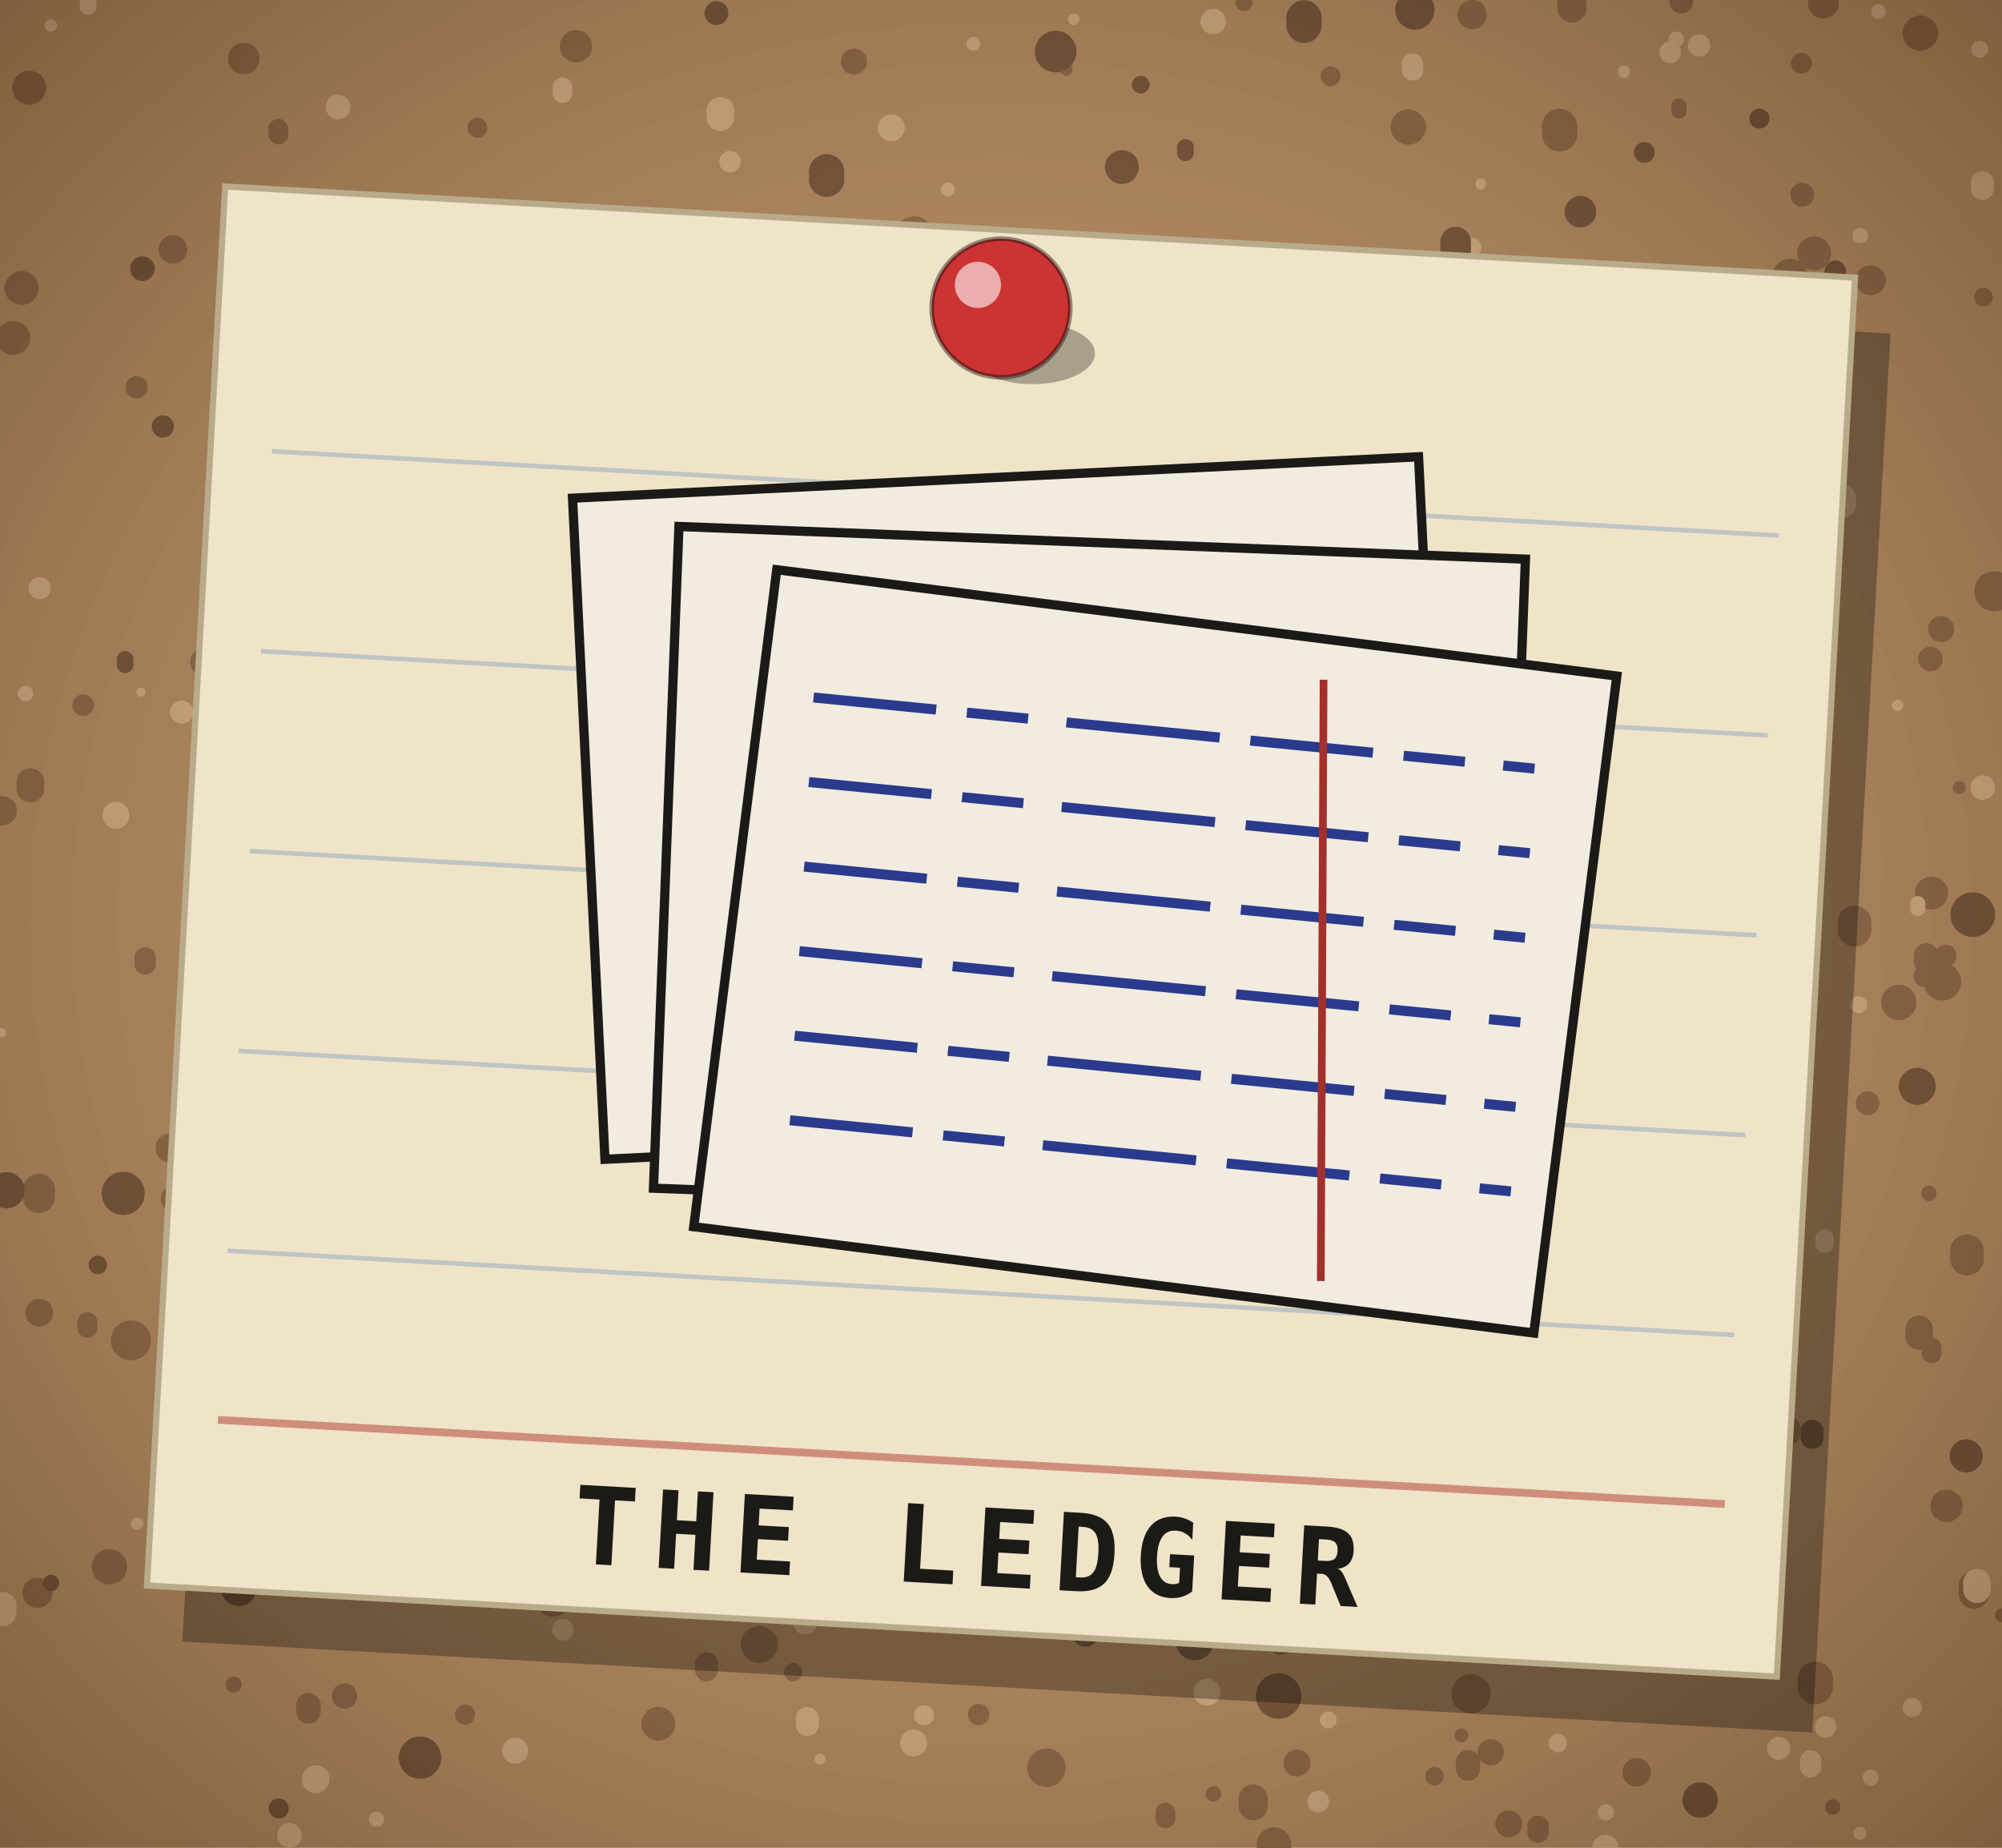
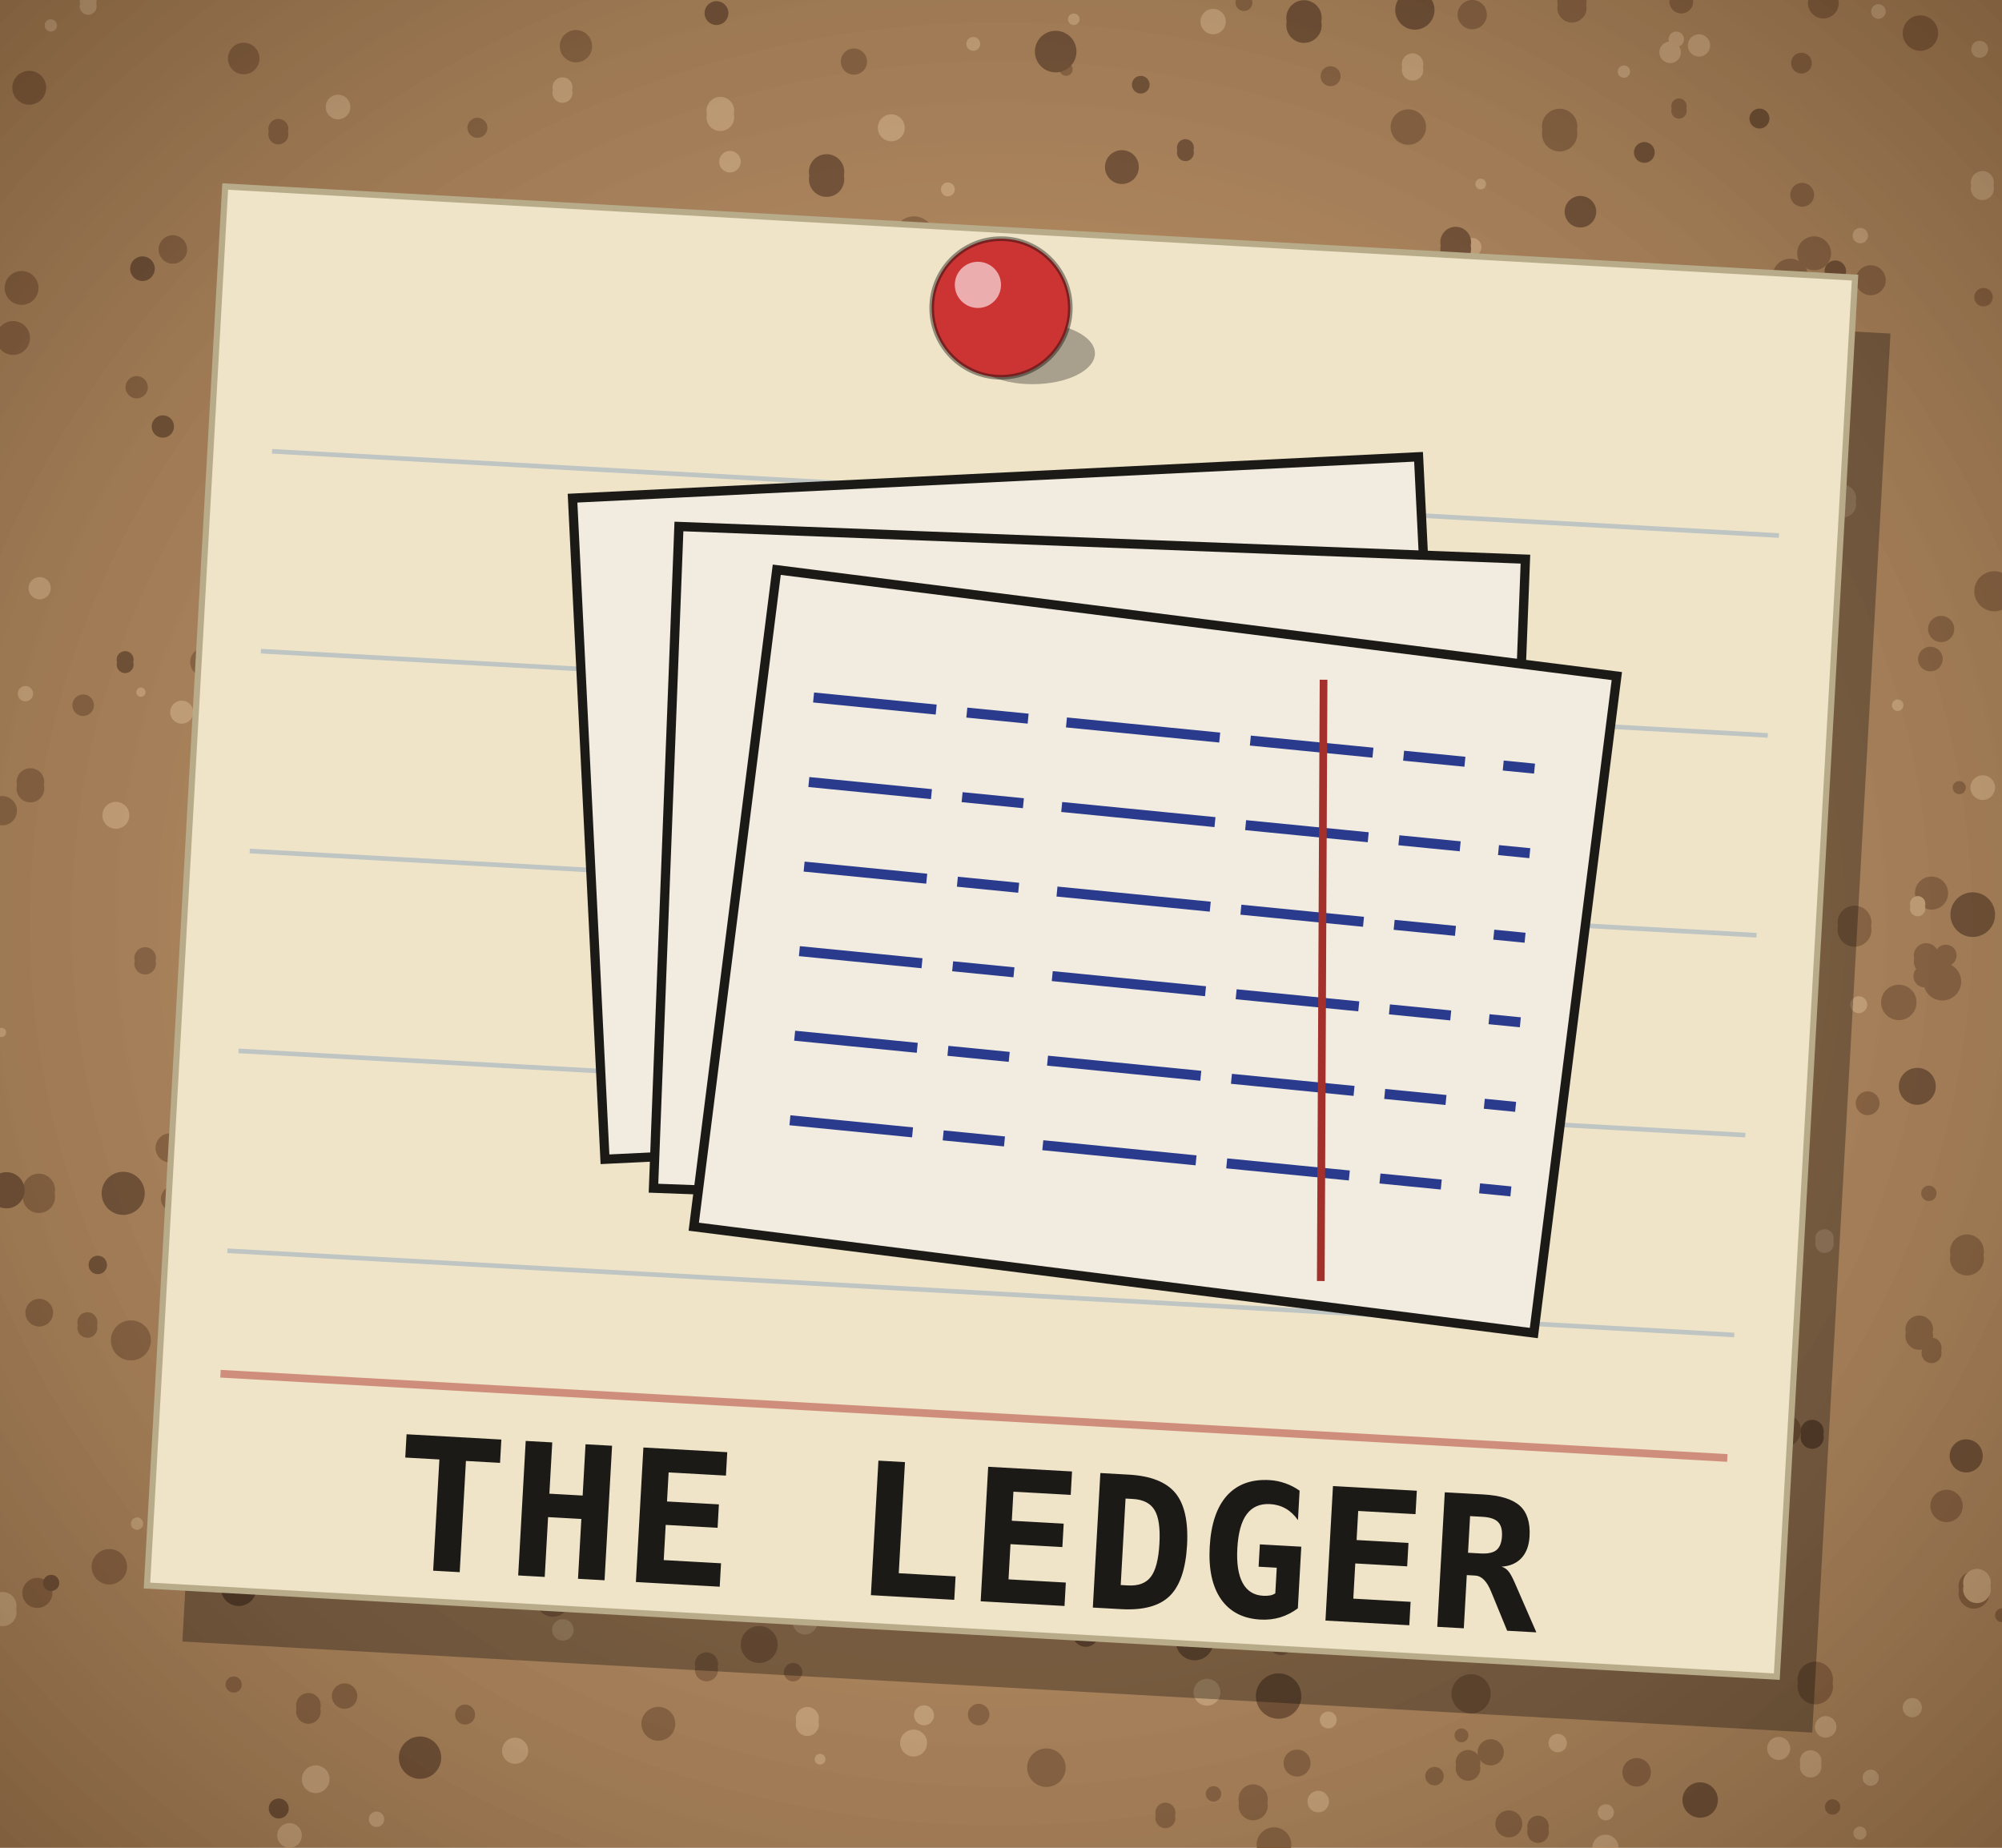
<svg xmlns="http://www.w3.org/2000/svg" viewBox="0 0 260 240" width="260" height="240" role="img" aria-labelledby="pin-ledger-t pin-ledger-d">
  <defs>
    <radialGradient id="pin-ledger-rg1" cx="0.5" cy="0.5" r="0.8">
      <stop offset="0%" stop-color="#fff" stop-opacity="0.1" />
      <stop offset="100%" stop-color="#000" stop-opacity="0.4" />
    </radialGradient>
  </defs>
  <rect x="0" y="0" width="260" height="240" fill="#b5824e" />
  <path d="M88.1,145.2a2.5,2.5 0 1,0 5.1,0a2.5,2.5 0 1,0 -5.1,0M36.1,156.6a1.2,1.2 0 1,0 2.4,0a1.2,1.2 0 1,0 -2.4,0M188.9,225.4a0.9,0.9 0 1,0 1.8,0a0.9,0.9 0 1,0 -1.8,0M97.7,107.1a1.6,1.6 0 1,0 3.2,0a1.6,1.6 0 1,0 -3.2,0M106.2,202.6a1.9,1.9 0 1,0 3.9,0a1.9,1.9 0 1,0 -3.9,0M27.4,197.2a1.5,1.5 0 1,0 2.9,0a1.5,1.5 0 1,0 -2.9,0M94.4,120.3a2.3,2.3 0 1,0 4.6,0a2.3,2.3 0 1,0 -4.6,0M52.3,148.9a1.3,1.3 0 1,0 2.7,0a1.3,1.3 0 1,0 -2.7,0M2.2,102a1.8,1.8 0 1,0 3.5,0a1.8,1.8 0 1,0 -3.5,0M171.5,9.9a1.3,1.3 0 1,0 2.6,0a1.3,1.3 0 1,0 -2.6,0M38.5,221.9a1.6,1.6 0 1,0 3.1,0a1.6,1.6 0 1,0 -3.1,0M248.5,126.8a1.4,1.4 0 1,0 2.9,0a1.4,1.4 0 1,0 -2.9,0M137.6,9a0.8,0.8 0 1,0 1.7,0a0.8,0.8 0 1,0 -1.7,0M88.7,176a1,1 0 1,0 2.1,0a1,1 0 1,0 -2.1,0M149.1,192.4a1.3,1.3 0 1,0 2.7,0a1.3,1.3 0 1,0 -2.7,0M144.5,114.8a2.5,2.5 0 1,0 5,0a2.5,2.5 0 1,0 -5,0M123.4,199.7a1.3,1.3 0 1,0 2.7,0a1.3,1.3 0 1,0 -2.7,0M147.6,50.4a2.3,2.3 0 1,0 4.6,0a2.3,2.3 0 1,0 -4.6,0M112.5,142.5a1.7,1.7 0 1,0 3.4,0a1.7,1.7 0 1,0 -3.4,0M59.1,222.7a1.3,1.3 0 1,0 2.6,0a1.3,1.3 0 1,0 -2.6,0M51.2,117.8a2.4,2.4 0 1,0 4.9,0a2.4,2.4 0 1,0 -4.9,0M198.5,162.5a1.6,1.6 0 1,0 3.2,0a1.6,1.6 0 1,0 -3.2,0M196.6,153.4a2.5,2.5 0 1,0 4.9,0a2.5,2.5 0 1,0 -4.9,0M90.9,58.6a1.3,1.3 0 1,0 2.6,0a1.3,1.3 0 1,0 -2.6,0M189.3,1.9a1.9,1.9 0 1,0 3.8,0a1.9,1.9 0 1,0 -3.8,0M189.1,229.3a1.6,1.6 0 1,0 3.1,0a1.6,1.6 0 1,0 -3.1,0M194.9,70.4a2.3,2.3 0 1,0 4.6,0a2.3,2.3 0 1,0 -4.6,0M241,36.4a1.9,1.9 0 1,0 3.9,0a1.9,1.9 0 1,0 -3.9,0M214.1,205a2.4,2.4 0 1,0 4.8,0a2.4,2.4 0 1,0 -4.8,0M24.6,117.5a0.8,0.8 0 1,0 1.7,0a0.8,0.8 0 1,0 -1.7,0M185.4,38.5a1.8,1.8 0 1,0 3.6,0a1.8,1.8 0 1,0 -3.6,0M202.3,0.6a1.9,1.9 0 1,0 3.7,0a1.9,1.9 0 1,0 -3.7,0M109.2,8a1.7,1.7 0 1,0 3.4,0a1.7,1.7 0 1,0 -3.4,0M138.8,69.6a2.4,2.4 0 1,0 4.9,0a2.4,2.4 0 1,0 -4.9,0M14.4,174.1a2.6,2.6 0 1,0 5.2,0a2.6,2.6 0 1,0 -5.2,0M198.2,51.1a2.2,2.2 0 1,0 4.4,0a2.2,2.2 0 1,0 -4.4,0M224.5,104a2.2,2.2 0 1,0 4.3,0a2.2,2.2 0 1,0 -4.3,0M9.4,91.6a1.4,1.4 0 1,0 2.8,0a1.4,1.4 0 1,0 -2.8,0M145.3,146.6a2.5,2.5 0 1,0 5,0a2.5,2.5 0 1,0 -5,0M53.8,111.8a2.3,2.3 0 1,0 4.7,0a2.3,2.3 0 1,0 -4.7,0M69.6,207.8a2.2,2.2 0 1,0 4.4,0a2.2,2.2 0 1,0 -4.4,0M249.5,155a1,1 0 1,0 2,0a1,1 0 1,0 -2,0M224.3,48.5a1.9,1.9 0 1,0 3.8,0a1.9,1.9 0 1,0 -3.8,0M248.7,116a2.1,2.1 0 1,0 4.3,0a2.1,2.1 0 1,0 -4.3,0M141.2,92.9a1.5,1.5 0 1,0 3,0a1.5,1.5 0 1,0 -3,0M249.8,127.5a2.4,2.4 0 1,0 4.9,0a2.4,2.4 0 1,0 -4.9,0M244.3,130.2a2.3,2.3 0 1,0 4.6,0a2.3,2.3 0 1,0 -4.6,0M248.6,124.5a1.6,1.6 0 1,0 3.1,0a1.6,1.6 0 1,0 -3.1,0M24.7,86a1.9,1.9 0 1,0 3.8,0a1.9,1.9 0 1,0 -3.8,0M41.8,203.9a0.9,0.9 0 1,0 1.8,0a0.9,0.9 0 1,0 -1.8,0M164.9,213.1a1.5,1.5 0 1,0 2.9,0a1.5,1.5 0 1,0 -2.9,0M241,143.3a1.5,1.5 0 1,0 3.1,0a1.5,1.5 0 1,0 -3.1,0M253.3,163a2.2,2.2 0 1,0 4.3,0a2.2,2.2 0 1,0 -4.3,0M121,74.9a1.2,1.2 0 1,0 2.5,0a1.2,1.2 0 1,0 -2.5,0M56.3,172.7a0.9,0.9 0 1,0 1.8,0a0.9,0.9 0 1,0 -1.8,0M225.4,98.1a2.3,2.3 0 1,0 4.5,0a2.3,2.3 0 1,0 -4.5,0M160.5,0a1.1,1.1 0 1,0 2.1,0a1.1,1.1 0 1,0 -2.1,0M170.9,102.4a1.2,1.2 0 1,0 2.5,0a1.2,1.2 0 1,0 -2.5,0M200.7,175a1.1,1.1 0 1,0 2.2,0a1.1,1.1 0 1,0 -2.2,0M247.1,4.3a2.3,2.3 0 1,0 4.6,0a2.3,2.3 0 1,0 -4.6,0M67.1,171.8a1.1,1.1 0 1,0 2.1,0a1.1,1.1 0 1,0 -2.1,0M229.7,185.8a2.1,2.1 0 1,0 4.2,0a2.1,2.1 0 1,0 -4.2,0M74.6,195.5a1.1,1.1 0 1,0 2.2,0a1.1,1.1 0 1,0 -2.2,0M123.2,44.9a1.5,1.5 0 1,0 3,0a1.5,1.5 0 1,0 -3,0M210.7,230.2a1.8,1.8 0 1,0 3.7,0a1.8,1.8 0 1,0 -3.7,0M70.5,157.2a1.8,1.8 0 1,0 3.6,0a1.8,1.8 0 1,0 -3.6,0M232.5,25.3a1.5,1.5 0 1,0 3.1,0a1.5,1.5 0 1,0 -3.1,0M198.4,237.6a1.4,1.4 0 1,0 2.7,0a1.4,1.4 0 1,0 -2.7,0M156.6,233a1,1 0 1,0 2,0a1,1 0 1,0 -2,0M31.3,34.2a1.8,1.8 0 1,0 3.6,0a1.8,1.8 0 1,0 -3.6,0M200.3,16.9a2.3,2.3 0 1,0 4.5,0a2.3,2.3 0 1,0 -4.5,0M106.2,56.9a2.1,2.1 0 1,0 4.2,0a2.1,2.1 0 1,0 -4.2,0M69,48.9a1.4,1.4 0 1,0 2.9,0a1.4,1.4 0 1,0 -2.9,0M36.4,169.3a2.2,2.2 0 1,0 4.4,0a2.2,2.2 0 1,0 -4.4,0M37.8,76.7a1,1 0 1,0 1.9,0a1,1 0 1,0 -1.9,0M206,160.3a1.4,1.4 0 1,0 2.7,0a1.4,1.4 0 1,0 -2.7,0M45.3,121.5a1.3,1.3 0 1,0 2.7,0a1.3,1.3 0 1,0 -2.7,0M138.5,154.1a1.8,1.8 0 1,0 3.6,0a1.8,1.8 0 1,0 -3.6,0M234.8,0.4a2,2 0 1,0 4,0a2,2 0 1,0 -4,0M235.9,67.3a0.9,0.9 0 1,0 1.7,0a0.9,0.9 0 1,0 -1.7,0M101.8,217.2a1.2,1.2 0 1,0 2.4,0a1.2,1.2 0 1,0 -2.4,0M160.9,234.1a1.9,1.9 0 1,0 3.7,0a1.9,1.9 0 1,0 -3.7,0M217.1,14.1a1,1 0 1,0 1.9,0a1,1 0 1,0 -1.9,0M250.7,195.6a2.1,2.1 0 1,0 4.2,0a2.1,2.1 0 1,0 -4.2,0M66.9,52.8a2.5,2.5 0 1,0 5,0a2.5,2.5 0 1,0 -5,0M49,72.7a2,2 0 1,0 4,0a2,2 0 1,0 -4,0M185.1,106.9a1.9,1.9 0 1,0 3.7,0a1.9,1.9 0 1,0 -3.7,0M1.6,11.4a2.2,2.2 0 1,0 4.4,0a2.2,2.2 0 1,0 -4.4,0M10.1,172.1a1.3,1.3 0 1,0 2.5,0a1.3,1.3 0 1,0 -2.5,0M93.1,135.4a1.6,1.6 0 1,0 3.2,0a1.6,1.6 0 1,0 -3.2,0M249.6,175.4a1.3,1.3 0 1,0 2.5,0a1.3,1.3 0 1,0 -2.5,0M215.7,76.2a2.5,2.5 0 1,0 5,0a2.5,2.5 0 1,0 -5,0M95.7,79.1a1.8,1.8 0 1,0 3.7,0a1.8,1.8 0 1,0 -3.7,0M183.1,91.4a1.9,1.9 0 1,0 3.7,0a1.9,1.9 0 1,0 -3.7,0M39.2,26.9a1.3,1.3 0 1,0 2.6,0a1.3,1.3 0 1,0 -2.6,0M151.8,153.7a2.4,2.4 0 1,0 4.9,0a2.4,2.4 0 1,0 -4.9,0M226.3,163.5a1.5,1.5 0 1,0 3.1,0a1.5,1.5 0 1,0 -3.1,0M172.4,185.6a1.5,1.5 0 1,0 3,0a1.5,1.5 0 1,0 -3,0M83.3,223.9a2.2,2.2 0 1,0 4.4,0a2.2,2.2 0 1,0 -4.4,0M2.9,206.9a1.9,1.9 0 1,0 3.9,0a1.9,1.9 0 1,0 -3.9,0M133.4,229.6a2.5,2.5 0 1,0 5,0a2.5,2.5 0 1,0 -5,0M36.5,187.6a1.8,1.8 0 1,0 3.6,0a1.8,1.8 0 1,0 -3.6,0M126.8,40.5a2,2 0 1,0 4,0a2,2 0 1,0 -4,0M191.9,227.6a1.7,1.7 0 1,0 3.4,0a1.7,1.7 0 1,0 -3.4,0M247.5,173.1a1.8,1.8 0 1,0 3.5,0a1.8,1.8 0 1,0 -3.5,0M114.9,203.7a1.2,1.2 0 1,0 2.4,0a1.2,1.2 0 1,0 -2.4,0M116.1,30.7a2.6,2.6 0 1,0 5.2,0a2.6,2.6 0 1,0 -5.2,0M82.9,59a1.4,1.4 0 1,0 2.7,0a1.4,1.4 0 1,0 -2.7,0M254.4,206.5a2,2 0 1,0 3.9,0a2,2 0 1,0 -3.9,0M216.8,0.2a1.5,1.5 0 1,0 3.1,0a1.5,1.5 0 1,0 -3.1,0M179.5,95.1a2.2,2.2 0 1,0 4.3,0a2.2,2.2 0 1,0 -4.3,0M49.7,54.3a0.9,0.9 0 1,0 1.8,0a0.9,0.9 0 1,0 -1.8,0M124.2,146.9a2.2,2.2 0 1,0 4.3,0a2.2,2.2 0 1,0 -4.3,0M73.1,129.1a1.2,1.2 0 1,0 2.4,0a1.2,1.2 0 1,0 -2.4,0M197.1,175.5a1,1 0 1,0 2,0a1,1 0 1,0 -2,0M20.6,32.4a1.8,1.8 0 1,0 3.7,0a1.8,1.8 0 1,0 -3.7,0M90.3,216.5a1.5,1.5 0 1,0 2.9,0a1.5,1.5 0 1,0 -2.9,0M101.9,138.4a1.7,1.7 0 1,0 3.5,0a1.7,1.7 0 1,0 -3.5,0M256.4,76.8a2.6,2.6 0 1,0 5.2,0a2.6,2.6 0 1,0 -5.2,0M29.3,66.2a2.4,2.4 0 1,0 4.8,0a2.4,2.4 0 1,0 -4.8,0M29.3,218.8a1,1 0 1,0 2.1,0a1,1 0 1,0 -2.1,0M35.7,180a0.9,0.9 0 1,0 1.7,0a0.9,0.9 0 1,0 -1.7,0M211.2,79.1a1,1 0 1,0 2.1,0a1,1 0 1,0 -2.1,0M140.1,104.5a0.9,0.9 0 1,0 1.8,0a0.9,0.9 0 1,0 -1.8,0M171,183.7a1.4,1.4 0 1,0 2.9,0a1.4,1.4 0 1,0 -2.9,0M230.1,67.3a2,2 0 1,0 4.1,0a2,2 0 1,0 -4.1,0M223.6,75.6a0.8,0.8 0 1,0 1.7,0a0.8,0.8 0 1,0 -1.7,0M17.5,124.8a1.4,1.4 0 1,0 2.7,0a1.4,1.4 0 1,0 -2.7,0M130.2,145.2a1.9,1.9 0 1,0 3.8,0a1.9,1.9 0 1,0 -3.8,0M238.7,120.3a2.2,2.2 0 1,0 4.3,0a2.2,2.2 0 1,0 -4.3,0M168.2,143.2a2.3,2.3 0 1,0 4.6,0a2.3,2.3 0 1,0 -4.6,0M20.2,149.1a1.9,1.9 0 1,0 3.8,0a1.9,1.9 0 1,0 -3.8,0M34.9,17.1a1.3,1.3 0 1,0 2.5,0a1.3,1.3 0 1,0 -2.5,0M11.9,203.5a2.3,2.3 0 1,0 4.6,0a2.3,2.3 0 1,0 -4.6,0M124.7,61.7a1.6,1.6 0 1,0 3.2,0a1.6,1.6 0 1,0 -3.2,0M171.6,200a0.8,0.8 0 1,0 1.6,0a0.8,0.8 0 1,0 -1.6,0M65.6,37a2.5,2.5 0 1,0 5,0a2.5,2.5 0 1,0 -5,0M-1.6,105.3a1.9,1.9 0 1,0 3.8,0a1.9,1.9 0 1,0 -3.8,0M37.3,151.5a1.7,1.7 0 1,0 3.4,0a1.7,1.7 0 1,0 -3.4,0M92,202.2a1.5,1.5 0 1,0 3.1,0a1.5,1.5 0 1,0 -3.1,0M66.7,116.2a1.2,1.2 0 1,0 2.4,0a1.2,1.2 0 1,0 -2.4,0M91.2,199a1.2,1.2 0 1,0 2.5,0a1.2,1.2 0 1,0 -2.5,0M250.4,81.7a1.7,1.7 0 1,0 3.4,0a1.7,1.7 0 1,0 -3.4,0M38.4,39.1a1.7,1.7 0 1,0 3.4,0a1.7,1.7 0 1,0 -3.4,0M72.8,147.4a1.3,1.3 0 1,0 2.5,0a1.3,1.3 0 1,0 -2.5,0M256.4,38.6a1.2,1.2 0 1,0 2.4,0a1.2,1.2 0 1,0 -2.4,0M59.8,66.9a1.9,1.9 0 1,0 3.8,0a1.9,1.9 0 1,0 -3.8,0M91.5,206.7a2.2,2.2 0 1,0 4.3,0a2.2,2.2 0 1,0 -4.3,0M125.7,222.7a1.4,1.4 0 1,0 2.8,0a1.4,1.4 0 1,0 -2.8,0M251.3,124.1a1.4,1.4 0 1,0 2.8,0a1.4,1.4 0 1,0 -2.8,0M184.7,169.3a1.5,1.5 0 1,0 2.9,0a1.5,1.5 0 1,0 -2.9,0M63.5,40a2,2 0 1,0 4.1,0a2,2 0 1,0 -4.1,0M60.7,16.6a1.3,1.3 0 1,0 2.6,0a1.3,1.3 0 1,0 -2.6,0M96.2,213.6a2.4,2.4 0 1,0 4.8,0a2.4,2.4 0 1,0 -4.8,0M88.9,191.6a2.2,2.2 0 1,0 4.3,0a2.2,2.2 0 1,0 -4.3,0M180.6,16.5a2.3,2.3 0 1,0 4.6,0a2.3,2.3 0 1,0 -4.6,0M36,147a1.8,1.8 0 1,0 3.7,0a1.8,1.8 0 1,0 -3.7,0M109.2,60.5a2.6,2.6 0 1,0 5.2,0a2.6,2.6 0 1,0 -5.2,0M79.2,178.3a1.3,1.3 0 1,0 2.6,0a1.3,1.3 0 1,0 -2.6,0M166.7,229a1.7,1.7 0 1,0 3.5,0a1.7,1.7 0 1,0 -3.5,0M145,55.1a1.6,1.6 0 1,0 3.2,0a1.6,1.6 0 1,0 -3.2,0M122.9,67.5a1.6,1.6 0 1,0 3.1,0a1.6,1.6 0 1,0 -3.1,0M224.4,59.3a1.4,1.4 0 1,0 2.8,0a1.4,1.4 0 1,0 -2.8,0M64.2,29.4a1.3,1.3 0 1,0 2.6,0a1.3,1.3 0 1,0 -2.6,0M105.4,187.3a2.3,2.3 0 1,0 4.6,0a2.3,2.3 0 1,0 -4.6,0M237,234.7a1,1 0 1,0 2,0a1,1 0 1,0 -2,0M190.6,52.2a1.5,1.5 0 1,0 3,0a1.5,1.5 0 1,0 -3,0M43.1,220.3a1.6,1.6 0 1,0 3.3,0a1.6,1.6 0 1,0 -3.3,0M207,182.5a1.7,1.7 0 1,0 3.3,0a1.7,1.7 0 1,0 -3.3,0M158.8,41.2a0.8,0.8 0 1,0 1.7,0a0.8,0.8 0 1,0 -1.7,0M20.9,155.7a1.7,1.7 0 1,0 3.4,0a1.7,1.7 0 1,0 -3.4,0M194.2,236.9a1.7,1.7 0 1,0 3.5,0a1.7,1.7 0 1,0 -3.5,0M205.3,196.1a2.3,2.3 0 1,0 4.7,0a2.3,2.3 0 1,0 -4.7,0M185.1,230.7a1.2,1.2 0 1,0 2.4,0a1.2,1.2 0 1,0 -2.4,0M195.4,40.4a1.8,1.8 0 1,0 3.7,0a1.8,1.8 0 1,0 -3.7,0M163.2,239.6a2.2,2.2 0 1,0 4.5,0a2.2,2.2 0 1,0 -4.5,0M16.3,50.3a1.4,1.4 0 1,0 2.9,0a1.4,1.4 0 1,0 -2.9,0M3,155a2.1,2.1 0 1,0 4.1,0a2.1,2.1 0 1,0 -4.1,0M208,104.7a0.9,0.9 0 1,0 1.8,0a0.9,0.9 0 1,0 -1.8,0M142.6,188.1a1,1 0 1,0 1.9,0a1,1 0 1,0 -1.9,0M69.1,160.7a1.2,1.2 0 1,0 2.4,0a1.2,1.2 0 1,0 -2.4,0M233.4,32.9a2.2,2.2 0 1,0 4.4,0a2.2,2.2 0 1,0 -4.4,0M84.8,207.7a2.2,2.2 0 1,0 4.4,0a2.2,2.2 0 1,0 -4.4,0M39.7,168.6a1.8,1.8 0 1,0 3.5,0a1.8,1.8 0 1,0 -3.5,0M89.8,94.1a2.2,2.2 0 1,0 4.4,0a2.2,2.2 0 1,0 -4.4,0M3.3,170.5a1.8,1.8 0 1,0 3.6,0a1.8,1.8 0 1,0 -3.6,0M79.9,154.7a1.1,1.1 0 1,0 2.3,0a1.1,1.1 0 1,0 -2.3,0M77.7,157.6a2,2 0 1,0 3.9,0a2,2 0 1,0 -3.9,0M72.7,6a2.1,2.1 0 1,0 4.2,0a2.1,2.1 0 1,0 -4.2,0M253.6,102.3a0.8,0.8 0 1,0 1.7,0a0.8,0.8 0 1,0 -1.7,0M234.3,50.5a1.4,1.4 0 1,0 2.7,0a1.4,1.4 0 1,0 -2.7,0M0.6,37.4a2.2,2.2 0 1,0 4.4,0a2.2,2.2 0 1,0 -4.4,0M217.1,119.5a1.7,1.7 0 1,0 3.5,0a1.7,1.7 0 1,0 -3.5,0M31.2,61.9a1,1 0 1,0 2,0a1,1 0 1,0 -2,0M127,93.7a1.4,1.4 0 1,0 2.9,0a1.4,1.4 0 1,0 -2.9,0M207.6,80.5a1.2,1.2 0 1,0 2.5,0a1.2,1.2 0 1,0 -2.5,0M229.7,36.9a1.2,1.2 0 1,0 2.4,0a1.2,1.2 0 1,0 -2.4,0M-0.5,43.9a2.2,2.2 0 1,0 4.4,0a2.2,2.2 0 1,0 -4.4,0M150.1,235.8a1.3,1.3 0 1,0 2.5,0a1.3,1.3 0 1,0 -2.5,0M54.7,126.4a1.1,1.1 0 1,0 2.1,0a1.1,1.1 0 1,0 -2.1,0M177.7,97.5a1.2,1.2 0 1,0 2.4,0a1.2,1.2 0 1,0 -2.4,0M259.1,209.8a0.9,0.9 0 1,0 1.8,0a0.9,0.9 0 1,0 -1.8,0M39.9,78.8a1.8,1.8 0 1,0 3.6,0a1.8,1.8 0 1,0 -3.6,0M61.5,50.2a1,1 0 1,0 2,0a1,1 0 1,0 -2,0M230.2,35.9a2.3,2.3 0 1,0 4.6,0a2.3,2.3 0 1,0 -4.6,0M232.6,8.2a1.3,1.3 0 1,0 2.7,0a1.3,1.3 0 1,0 -2.7,0M233.5,218.6a2.3,2.3 0 1,0 4.5,0a2.3,2.3 0 1,0 -4.5,0M93.8,110.2a0.9,0.9 0 1,0 1.8,0a0.9,0.9 0 1,0 -1.8,0M75.1,111.5a0.9,0.9 0 1,0 1.9,0a0.9,0.9 0 1,0 -1.9,0M29.6,7.6a2,2 0 1,0 4.1,0a2,2 0 1,0 -4.1,0M188.5,220a2.5,2.5 0 1,0 5.1,0a2.5,2.5 0 1,0 -5.1,0M249.1,85.6a1.6,1.6 0 1,0 3.2,0a1.6,1.6 0 1,0 -3.2,0M148.4,155.2a1.6,1.6 0 1,0 3.2,0a1.6,1.6 0 1,0 -3.2,0M138,114.3a1.7,1.7 0 1,0 3.4,0a1.7,1.7 0 1,0 -3.4,0" fill="#8a5a30" />
  <path d="M171.4,223.4a1.1,1.1 0 1,0 2.2,0a1.1,1.1 0 1,0 -2.2,0M111.3,35.4a1.6,1.6 0 1,0 3.2,0a1.6,1.6 0 1,0 -3.2,0M149.5,128.2a1.6,1.6 0 1,0 3.2,0a1.6,1.6 0 1,0 -3.2,0M17,197.9a0.8,0.8 0 1,0 1.6,0a0.8,0.8 0 1,0 -1.6,0M240.7,238.1a0.8,0.8 0 1,0 1.7,0a0.8,0.8 0 1,0 -1.7,0M93.4,21a1.4,1.4 0 1,0 2.8,0a1.4,1.4 0 1,0 -2.8,0M123.5,91.9a1.8,1.8 0 1,0 3.5,0a1.8,1.8 0 1,0 -3.5,0M215.5,6.8a1.4,1.4 0 1,0 2.8,0a1.4,1.4 0 1,0 -2.8,0M210.4,145.9a0.8,0.8 0 1,0 1.7,0a0.8,0.8 0 1,0 -1.7,0M75.4,199a0.6,0.6 0 1,0 1.3,0a0.6,0.6 0 1,0 -1.3,0M150.6,147.4a0.9,0.9 0 1,0 1.9,0a0.9,0.9 0 1,0 -1.9,0M116.9,226.4a1.7,1.7 0 1,0 3.5,0a1.7,1.7 0 1,0 -3.5,0M180.8,136.3a0.9,0.9 0 1,0 1.8,0a0.9,0.9 0 1,0 -1.8,0M216.7,5.1a1,1 0 1,0 2,0a1,1 0 1,0 -2,0M110.8,146.7a0.7,0.7 0 1,0 1.4,0a0.7,0.7 0 1,0 -1.4,0M256,6.4a1.1,1.1 0 1,0 2.2,0a1.1,1.1 0 1,0 -2.2,0M182.4,71.1a1.7,1.7 0 1,0 3.5,0a1.7,1.7 0 1,0 -3.5,0M195,142.7a1.5,1.5 0 1,0 3,0a1.5,1.5 0 1,0 -3,0M182.1,8.7a1.4,1.4 0 1,0 2.7,0a1.4,1.4 0 1,0 -2.7,0M174.4,109.9a1.7,1.7 0 1,0 3.3,0a1.7,1.7 0 1,0 -3.3,0M111.5,32.2a0.7,0.7 0 1,0 1.4,0a0.7,0.7 0 1,0 -1.4,0M210.1,9.3a0.8,0.8 0 1,0 1.6,0a0.8,0.8 0 1,0 -1.6,0M42.3,13.9a1.6,1.6 0 1,0 3.2,0a1.6,1.6 0 1,0 -3.2,0M155.9,2.8a1.6,1.6 0 1,0 3.3,0a1.6,1.6 0 1,0 -3.3,0M152.5,129.7a0.7,0.7 0 1,0 1.4,0a0.7,0.7 0 1,0 -1.4,0M240.6,30.6a1,1 0 1,0 2,0a1,1 0 1,0 -2,0M147.4,165a1.7,1.7 0 1,0 3.4,0a1.7,1.7 0 1,0 -3.4,0M133.4,165.2a1.8,1.8 0 1,0 3.5,0a1.8,1.8 0 1,0 -3.5,0M108.1,200.5a0.7,0.7 0 1,0 1.4,0a0.7,0.7 0 1,0 -1.4,0M240.3,130.5a1.1,1.1 0 1,0 2.2,0a1.1,1.1 0 1,0 -2.2,0M71.7,211.7a1.4,1.4 0 1,0 2.8,0a1.4,1.4 0 1,0 -2.8,0M241.9,230.9a1,1 0 1,0 2.1,0a1,1 0 1,0 -2.1,0M195.2,202.6a0.9,0.9 0 1,0 1.8,0a0.9,0.9 0 1,0 -1.8,0M209.1,114.5a1.1,1.1 0 1,0 2.2,0a1.1,1.1 0 1,0 -2.2,0M169.8,234a1.4,1.4 0 1,0 2.8,0a1.4,1.4 0 1,0 -2.8,0M159.4,72a0.7,0.7 0 1,0 1.4,0a0.7,0.7 0 1,0 -1.4,0M191.3,129.8a1.4,1.4 0 1,0 2.8,0a1.4,1.4 0 1,0 -2.8,0M17.7,89.9a0.6,0.6 0 1,0 1.2,0a0.6,0.6 0 1,0 -1.2,0M206.8,240a1.7,1.7 0 1,0 3.4,0a1.7,1.7 0 1,0 -3.4,0M68.4,118.5a1.7,1.7 0 1,0 3.5,0a1.7,1.7 0 1,0 -3.5,0M141.7,119.1a0.7,0.7 0 1,0 1.5,0a0.7,0.7 0 1,0 -1.5,0M207.5,235.4a1,1 0 1,0 2.1,0a1,1 0 1,0 -2.1,0M94.1,37.9a0.6,0.6 0 1,0 1.3,0a0.6,0.6 0 1,0 -1.3,0M5.8,3.3a0.8,0.8 0 1,0 1.6,0a0.8,0.8 0 1,0 -1.6,0M65.2,227.4a1.7,1.7 0 1,0 3.4,0a1.7,1.7 0 1,0 -3.4,0M248.1,117.7a1,1 0 1,0 1.9,0a1,1 0 1,0 -1.9,0M51.5,95.3a0.7,0.7 0 1,0 1.4,0a0.7,0.7 0 1,0 -1.4,0M247.1,221.8a1.2,1.2 0 1,0 2.5,0a1.2,1.2 0 1,0 -2.5,0M205.7,105.6a1.2,1.2 0 1,0 2.4,0a1.2,1.2 0 1,0 -2.4,0M188.2,179a1.1,1.1 0 1,0 2.1,0a1.1,1.1 0 1,0 -2.1,0M-1.4,209a1.8,1.8 0 1,0 3.5,0a1.8,1.8 0 1,0 -3.5,0M71.8,11.7a1.3,1.3 0 1,0 2.5,0a1.3,1.3 0 1,0 -2.5,0M116.5,105.8a1.2,1.2 0 1,0 2.4,0a1.2,1.2 0 1,0 -2.4,0M188.3,55.2a0.7,0.7 0 1,0 1.3,0a0.7,0.7 0 1,0 -1.3,0M47.9,236.3a1,1 0 1,0 2,0a1,1 0 1,0 -2,0M191.6,23.9a0.7,0.7 0 1,0 1.4,0a0.7,0.7 0 1,0 -1.4,0M105.8,228.5a0.7,0.7 0 1,0 1.4,0a0.7,0.7 0 1,0 -1.4,0M122.2,24.6a0.9,0.9 0 1,0 1.8,0a0.9,0.9 0 1,0 -1.8,0M39.2,231.1a1.8,1.8 0 1,0 3.6,0a1.8,1.8 0 1,0 -3.6,0M103,210.3a1.6,1.6 0 1,0 3.1,0a1.6,1.6 0 1,0 -3.1,0M147.1,97.1a1,1 0 1,0 2,0a1,1 0 1,0 -2,0M143.8,149.6a1.2,1.2 0 1,0 2.5,0a1.2,1.2 0 1,0 -2.5,0M108.4,153.4a1.3,1.3 0 1,0 2.7,0a1.3,1.3 0 1,0 -2.7,0M245.7,91.6a0.7,0.7 0 1,0 1.5,0a0.7,0.7 0 1,0 -1.5,0M173.7,112a1.4,1.4 0 1,0 2.9,0a1.4,1.4 0 1,0 -2.9,0M90,45.9a1.7,1.7 0 1,0 3.4,0a1.7,1.7 0 1,0 -3.4,0M139.6,51.6a1.1,1.1 0 1,0 2.2,0a1.1,1.1 0 1,0 -2.2,0M93.2,79.6a1.4,1.4 0 1,0 2.8,0a1.4,1.4 0 1,0 -2.8,0M138.7,2.5a0.7,0.7 0 1,0 1.5,0a0.7,0.7 0 1,0 -1.5,0M216.2,69.3a0.9,0.9 0 1,0 1.7,0a0.9,0.9 0 1,0 -1.7,0M256,24.1a1.5,1.5 0 1,0 2.9,0a1.5,1.5 0 1,0 -2.9,0M137.1,205.5a0.7,0.7 0 1,0 1.3,0a0.7,0.7 0 1,0 -1.3,0M132.4,196.1a1,1 0 1,0 2.1,0a1,1 0 1,0 -2.1,0M118.7,222.8a1.3,1.3 0 1,0 2.6,0a1.3,1.3 0 1,0 -2.6,0M147.8,120.6a0.7,0.7 0 1,0 1.3,0a0.7,0.7 0 1,0 -1.3,0M13.3,105.9a1.7,1.7 0 1,0 3.5,0a1.7,1.7 0 1,0 -3.5,0M70.2,166.1a1.2,1.2 0 1,0 2.4,0a1.2,1.2 0 1,0 -2.4,0M23.1,156.3a1.1,1.1 0 1,0 2.3,0a1.1,1.1 0 1,0 -2.3,0M113.4,90.6a1.2,1.2 0 1,0 2.5,0a1.2,1.2 0 1,0 -2.5,0M190,32.1a1.2,1.2 0 1,0 2.4,0a1.2,1.2 0 1,0 -2.4,0M22.1,92.5a1.5,1.5 0 1,0 3,0a1.5,1.5 0 1,0 -3,0M103.4,223.6a1.5,1.5 0 1,0 2.9,0a1.5,1.5 0 1,0 -2.9,0M3.7,76.4a1.4,1.4 0 1,0 2.9,0a1.4,1.4 0 1,0 -2.9,0M171.7,172.4a1.1,1.1 0 1,0 2.2,0a1.1,1.1 0 1,0 -2.2,0M235.7,224.3a1.4,1.4 0 1,0 2.8,0a1.4,1.4 0 1,0 -2.8,0M233.8,229.1a1.4,1.4 0 1,0 2.7,0a1.4,1.4 0 1,0 -2.7,0M237.7,65.1a1.7,1.7 0 1,0 3.3,0a1.7,1.7 0 1,0 -3.3,0M103.9,85.6a1.1,1.1 0 1,0 2.1,0a1.1,1.1 0 1,0 -2.1,0M97,129.7a1.1,1.1 0 1,0 2.2,0a1.1,1.1 0 1,0 -2.2,0M146.7,102.8a1.1,1.1 0 1,0 2.2,0a1.1,1.1 0 1,0 -2.2,0M243,1.5a0.9,0.9 0 1,0 1.9,0a0.9,0.9 0 1,0 -1.9,0M131.1,182.1a1.4,1.4 0 1,0 2.8,0a1.4,1.4 0 1,0 -2.8,0M24.2,156.2a1.8,1.8 0 1,0 3.6,0a1.8,1.8 0 1,0 -3.6,0M229.5,227.1a1.5,1.5 0 1,0 3,0a1.5,1.5 0 1,0 -3,0M91.8,14.8a1.8,1.8 0 1,0 3.5,0a1.8,1.8 0 1,0 -3.5,0M31.6,30.5a1.7,1.7 0 1,0 3.4,0a1.7,1.7 0 1,0 -3.4,0M102.4,189.5a1,1 0 1,0 2.1,0a1,1 0 1,0 -2.1,0M255,206a1.8,1.8 0 1,0 3.5,0a1.8,1.8 0 1,0 -3.5,0M219.2,5.9a1.4,1.4 0 1,0 2.9,0a1.4,1.4 0 1,0 -2.9,0M127,81a1.4,1.4 0 1,0 2.8,0a1.4,1.4 0 1,0 -2.8,0M2.3,90.1a1,1 0 1,0 2,0a1,1 0 1,0 -2,0M133.1,146.8a1.8,1.8 0 1,0 3.5,0a1.8,1.8 0 1,0 -3.5,0M255.9,102.3a1.6,1.6 0 1,0 3.2,0a1.6,1.6 0 1,0 -3.2,0M10.4,0.5a1.1,1.1 0 1,0 2.1,0a1.1,1.1 0 1,0 -2.1,0M36,238.4a1.6,1.6 0 1,0 3.2,0a1.6,1.6 0 1,0 -3.2,0M216.2,47.5a0.8,0.8 0 1,0 1.5,0a0.8,0.8 0 1,0 -1.5,0M114,16.6a1.7,1.7 0 1,0 3.5,0a1.7,1.7 0 1,0 -3.5,0M37.8,27.3a1,1 0 1,0 2,0a1,1 0 1,0 -2,0M222.1,164.2a1.5,1.5 0 1,0 3.1,0a1.5,1.5 0 1,0 -3.1,0M179.7,84.2a1.7,1.7 0 1,0 3.5,0a1.7,1.7 0 1,0 -3.5,0M201.1,226.4a1.2,1.2 0 1,0 2.4,0a1.2,1.2 0 1,0 -2.4,0M67.1,152.1a1.6,1.6 0 1,0 3.2,0a1.6,1.6 0 1,0 -3.2,0M65.5,110.7a0.9,0.9 0 1,0 1.8,0a0.9,0.9 0 1,0 -1.8,0M107.7,40.8a1.7,1.7 0 1,0 3.3,0a1.7,1.7 0 1,0 -3.3,0M25.6,199.9a1,1 0 1,0 2.1,0a1,1 0 1,0 -2.1,0M125.5,5.7a0.9,0.9 0 1,0 1.8,0a0.9,0.9 0 1,0 -1.8,0M-0.4,134.1a0.6,0.6 0 1,0 1.2,0a0.6,0.6 0 1,0 -1.2,0M86.9,61.2a1.2,1.2 0 1,0 2.4,0a1.2,1.2 0 1,0 -2.4,0M198.5,93.4a1.4,1.4 0 1,0 2.8,0a1.4,1.4 0 1,0 -2.8,0M161.3,33.5a1.8,1.8 0 1,0 3.6,0a1.8,1.8 0 1,0 -3.6,0M92.8,85.7a0.7,0.7 0 1,0 1.3,0a0.7,0.7 0 1,0 -1.3,0M197.7,131.7a0.9,0.9 0 1,0 1.8,0a0.9,0.9 0 1,0 -1.8,0M162.9,51.6a0.9,0.9 0 1,0 1.8,0a0.9,0.9 0 1,0 -1.8,0M155,219.8a1.7,1.7 0 1,0 3.5,0a1.7,1.7 0 1,0 -3.5,0M195.9,136.7a0.8,0.8 0 1,0 1.7,0a0.8,0.8 0 1,0 -1.7,0M235.8,161.2a1.2,1.2 0 1,0 2.3,0a1.2,1.2 0 1,0 -2.3,0M217.9,110.7a1,1 0 1,0 2,0a1,1 0 1,0 -2,0M192.6,124a1,1 0 1,0 2.1,0a1,1 0 1,0 -2.1,0" fill="#d7a874" />
  <path d="M11.5,164.3a1.2,1.2 0 1,0 2.4,0a1.2,1.2 0 1,0 -2.4,0M253.2,189.1a2.1,2.1 0 1,0 4.3,0a2.1,2.1 0 1,0 -4.3,0M209.7,66a1.8,1.8 0 1,0 3.6,0a1.8,1.8 0 1,0 -3.6,0M152.7,213.2a2.4,2.4 0 1,0 4.9,0a2.4,2.4 0 1,0 -4.9,0M28,94.1a2.8,2.8 0 1,0 5.6,0a2.8,2.8 0 1,0 -5.6,0M5.6,205.6a1,1 0 1,0 2.1,0a1,1 0 1,0 -2.1,0M51.8,228.3a2.7,2.7 0 1,0 5.5,0a2.7,2.7 0 1,0 -5.5,0M95.4,79.2a2.9,2.9 0 1,0 5.8,0a2.9,2.9 0 1,0 -5.8,0M189.2,156.5a1.8,1.8 0 1,0 3.5,0a1.8,1.8 0 1,0 -3.5,0M212.3,97.2a2.1,2.1 0 1,0 4.3,0a2.1,2.1 0 1,0 -4.3,0M57.6,185.4a2,2 0 1,0 4,0a2,2 0 1,0 -4,0M34.9,234.9a1.3,1.3 0 1,0 2.6,0a1.3,1.3 0 1,0 -2.6,0M134.4,6.7a2.7,2.7 0 1,0 5.4,0a2.7,2.7 0 1,0 -5.4,0M-1.5,154.6a2.3,2.3 0 1,0 4.7,0a2.3,2.3 0 1,0 -4.7,0M174.9,191.3a2.6,2.6 0 1,0 5.2,0a2.6,2.6 0 1,0 -5.2,0M204,40.3a1.4,1.4 0 1,0 2.8,0a1.4,1.4 0 1,0 -2.8,0M212.2,19.8a1.3,1.3 0 1,0 2.7,0a1.3,1.3 0 1,0 -2.7,0M15.2,86a1.1,1.1 0 1,0 2.1,0a1.1,1.1 0 1,0 -2.1,0M134,67.9a2.4,2.4 0 1,0 4.8,0a2.4,2.4 0 1,0 -4.8,0M114.8,164.4a2.4,2.4 0 1,0 4.8,0a2.4,2.4 0 1,0 -4.8,0M246.6,141.1a2.4,2.4 0 1,0 4.8,0a2.4,2.4 0 1,0 -4.8,0M62.5,77a1.9,1.9 0 1,0 3.9,0a1.9,1.9 0 1,0 -3.9,0M46.7,87.4a2.2,2.2 0 1,0 4.5,0a2.2,2.2 0 1,0 -4.5,0M91.5,1.7a1.5,1.5 0 1,0 3.1,0a1.5,1.5 0 1,0 -3.1,0M227.2,15.4a1.3,1.3 0 1,0 2.6,0a1.3,1.3 0 1,0 -2.6,0M147,11a1.1,1.1 0 1,0 2.3,0a1.1,1.1 0 1,0 -2.3,0M203.2,27.5a2,2 0 1,0 4.1,0a2,2 0 1,0 -4.1,0M139.3,212.2a1.7,1.7 0 1,0 3.4,0a1.7,1.7 0 1,0 -3.4,0M187.1,31.9a2,2 0 1,0 3.9,0a2,2 0 1,0 -3.9,0M152.9,19.5a1.1,1.1 0 1,0 2.1,0a1.1,1.1 0 1,0 -2.1,0M130.2,199.2a2.3,2.3 0 1,0 4.6,0a2.3,2.3 0 1,0 -4.6,0M147.5,128.1a2.7,2.7 0 1,0 5.5,0a2.7,2.7 0 1,0 -5.5,0M98.3,75.2a1.3,1.3 0 1,0 2.7,0a1.3,1.3 0 1,0 -2.7,0M87.2,39.1a1.4,1.4 0 1,0 2.9,0a1.4,1.4 0 1,0 -2.9,0M13.2,155a2.8,2.8 0 1,0 5.6,0a2.8,2.8 0 1,0 -5.6,0M106.5,171.1a1.4,1.4 0 1,0 2.8,0a1.4,1.4 0 1,0 -2.8,0M253.3,118.8a2.9,2.9 0 1,0 5.8,0a2.9,2.9 0 1,0 -5.8,0M110.4,78a1.5,1.5 0 1,0 2.9,0a1.5,1.5 0 1,0 -2.9,0M105.1,22.8a2.3,2.3 0 1,0 4.5,0a2.3,2.3 0 1,0 -4.5,0M130.3,112.7a1.8,1.8 0 1,0 3.6,0a1.8,1.8 0 1,0 -3.6,0M82.9,128.9a2.9,2.9 0 1,0 5.9,0a2.9,2.9 0 1,0 -5.9,0M76.1,110.5a1,1 0 1,0 2,0a1,1 0 1,0 -2,0M103.5,125.1a1.5,1.5 0 1,0 3,0a1.5,1.5 0 1,0 -3,0M165.8,151a2.6,2.6 0 1,0 5.2,0a2.6,2.6 0 1,0 -5.2,0M143.5,21.7a2.2,2.2 0 1,0 4.4,0a2.2,2.2 0 1,0 -4.4,0M203.9,115.7a1.6,1.6 0 1,0 3.1,0a1.6,1.6 0 1,0 -3.1,0M197.9,43.8a1.1,1.1 0 1,0 2.1,0a1.1,1.1 0 1,0 -2.1,0M181.2,1.3a2.5,2.5 0 1,0 5.1,0a2.5,2.5 0 1,0 -5.1,0M24,190.6a2.3,2.3 0 1,0 4.5,0a2.3,2.3 0 1,0 -4.5,0M55.7,119.8a2.7,2.7 0 1,0 5.4,0a2.7,2.7 0 1,0 -5.4,0M217.9,49a1.7,1.7 0 1,0 3.4,0a1.7,1.7 0 1,0 -3.4,0M16.9,34.9a1.6,1.6 0 1,0 3.2,0a1.6,1.6 0 1,0 -3.2,0M109.5,126.1a1.9,1.9 0 1,0 3.7,0a1.9,1.9 0 1,0 -3.7,0M167.1,2.8a2.3,2.3 0 1,0 4.5,0a2.3,2.3 0 1,0 -4.5,0M218.5,233.8a2.3,2.3 0 1,0 4.6,0a2.3,2.3 0 1,0 -4.6,0M56.1,153.4a2,2 0 1,0 4,0a2,2 0 1,0 -4,0M100.1,112.3a1.4,1.4 0 1,0 2.9,0a1.4,1.4 0 1,0 -2.9,0M28.7,206.3a2.3,2.3 0 1,0 4.6,0a2.3,2.3 0 1,0 -4.6,0M187.2,162.3a1.9,1.9 0 1,0 3.9,0a1.9,1.9 0 1,0 -3.9,0M163.1,220.3a2.9,2.9 0 1,0 5.9,0a2.9,2.9 0 1,0 -5.9,0M19.7,55.4a1.4,1.4 0 1,0 2.9,0a1.4,1.4 0 1,0 -2.9,0M124.5,129.1a1.1,1.1 0 1,0 2.2,0a1.1,1.1 0 1,0 -2.2,0M86.4,119a1.9,1.9 0 1,0 3.7,0a1.9,1.9 0 1,0 -3.7,0M70.2,97.7a1.6,1.6 0 1,0 3.2,0a1.6,1.6 0 1,0 -3.2,0M153.6,188.1a1.2,1.2 0 1,0 2.4,0a1.2,1.2 0 1,0 -2.4,0M233.9,186.3a1.5,1.5 0 1,0 2.9,0a1.5,1.5 0 1,0 -2.9,0M100.7,160.8a2.2,2.2 0 1,0 4.4,0a2.2,2.2 0 1,0 -4.4,0M158,50.1a2.4,2.4 0 1,0 4.7,0a2.4,2.4 0 1,0 -4.7,0M237,35.6a1.4,1.4 0 1,0 2.7,0a1.4,1.4 0 1,0 -2.7,0M126.1,53.9a2.4,2.4 0 1,0 4.7,0a2.4,2.4 0 1,0 -4.7,0M217.1,78.3a2.2,2.2 0 1,0 4.3,0a2.2,2.2 0 1,0 -4.3,0" fill="#6e4422" />
  <rect x="0" y="0" width="260" height="240" fill="url(#pin-ledger-rg1)" />
  <g transform="rotate(3.2 130 121)">
    <rect x="29" y="37" width="212" height="182" fill="#000" opacity="0.3" />
    <rect x="24" y="30" width="212" height="182" fill="#efe4c8" stroke="#b8ab8a" stroke-width="0.8" />
-     <line x1="32" y1="190" x2="228" y2="190" stroke="#c26a5a" stroke-width="1" opacity="0.7" />
+     <line x1="32" y1="184" x2="228" y2="184" stroke="#c26a5a" stroke-width="1" opacity="0.7" />
    <line x1="32" y1="64" x2="228" y2="64" stroke="#9fb0c0" stroke-width="0.6" opacity="0.6" />
    <line x1="32" y1="90" x2="228" y2="90" stroke="#9fb0c0" stroke-width="0.6" opacity="0.6" />
    <line x1="32" y1="116" x2="228" y2="116" stroke="#9fb0c0" stroke-width="0.6" opacity="0.6" />
    <line x1="32" y1="142" x2="228" y2="142" stroke="#9fb0c0" stroke-width="0.6" opacity="0.6" />
    <line x1="32" y1="168" x2="228" y2="168" stroke="#9fb0c0" stroke-width="0.6" opacity="0.6" />
    <polygon points="71.3,67.9 180.7,56.4 189.7,141.9 80.3,153.4" fill="#f1ecdf" stroke="#1c1a17" stroke-width="1.2" />
    <polygon points="85.3,70.8 195.3,68.9 196.8,154.8 86.8,156.8" fill="#f1ecdf" stroke="#1c1a17" stroke-width="1.2" />
    <polygon points="98.3,75.7 208,83.4 202,169.2 92.3,161.5" fill="#f1ecdf" stroke="#1c1a17" stroke-width="1.2" />
    <line x1="104" y1="92" x2="198" y2="96" stroke="#2a3a8c" stroke-width="1.3" stroke-dasharray="16 4 8 5 20 4" />
    <line x1="104" y1="103" x2="198" y2="107" stroke="#2a3a8c" stroke-width="1.3" stroke-dasharray="16 4 8 5 20 4" />
    <line x1="104" y1="114" x2="198" y2="118" stroke="#2a3a8c" stroke-width="1.3" stroke-dasharray="16 4 8 5 20 4" />
    <line x1="104" y1="125" x2="198" y2="129" stroke="#2a3a8c" stroke-width="1.3" stroke-dasharray="16 4 8 5 20 4" />
    <line x1="104" y1="136" x2="198" y2="140" stroke="#2a3a8c" stroke-width="1.3" stroke-dasharray="16 4 8 5 20 4" />
    <line x1="104" y1="147" x2="198" y2="151" stroke="#2a3a8c" stroke-width="1.3" stroke-dasharray="16 4 8 5 20 4" />
    <line x1="170" y1="86" x2="174" y2="164" stroke="#a3302a" stroke-width="1" />
-     <text x="130" y="206" font-size="14" font-family="monospace" fill="#1c1a17" text-anchor="middle" font-weight="bold" letter-spacing="2">THE LEDGER</text>
+     <text x="130" y="208" font-size="24" font-family="monospace" fill="#1c1a17" text-anchor="middle" font-weight="bold" letter-spacing="0.5">THE LEDGER</text>
  </g>
  <ellipse cx="134.1" cy="45.9" rx="8.1" ry="4" fill="#000" opacity="0.3" />
  <circle cx="130" cy="40" r="9" fill="#c33" stroke="#000" stroke-width="0.6" stroke-opacity="0.4" />
  <circle cx="127" cy="37" r="3" fill="#fff" opacity="0.6" />
</svg>
